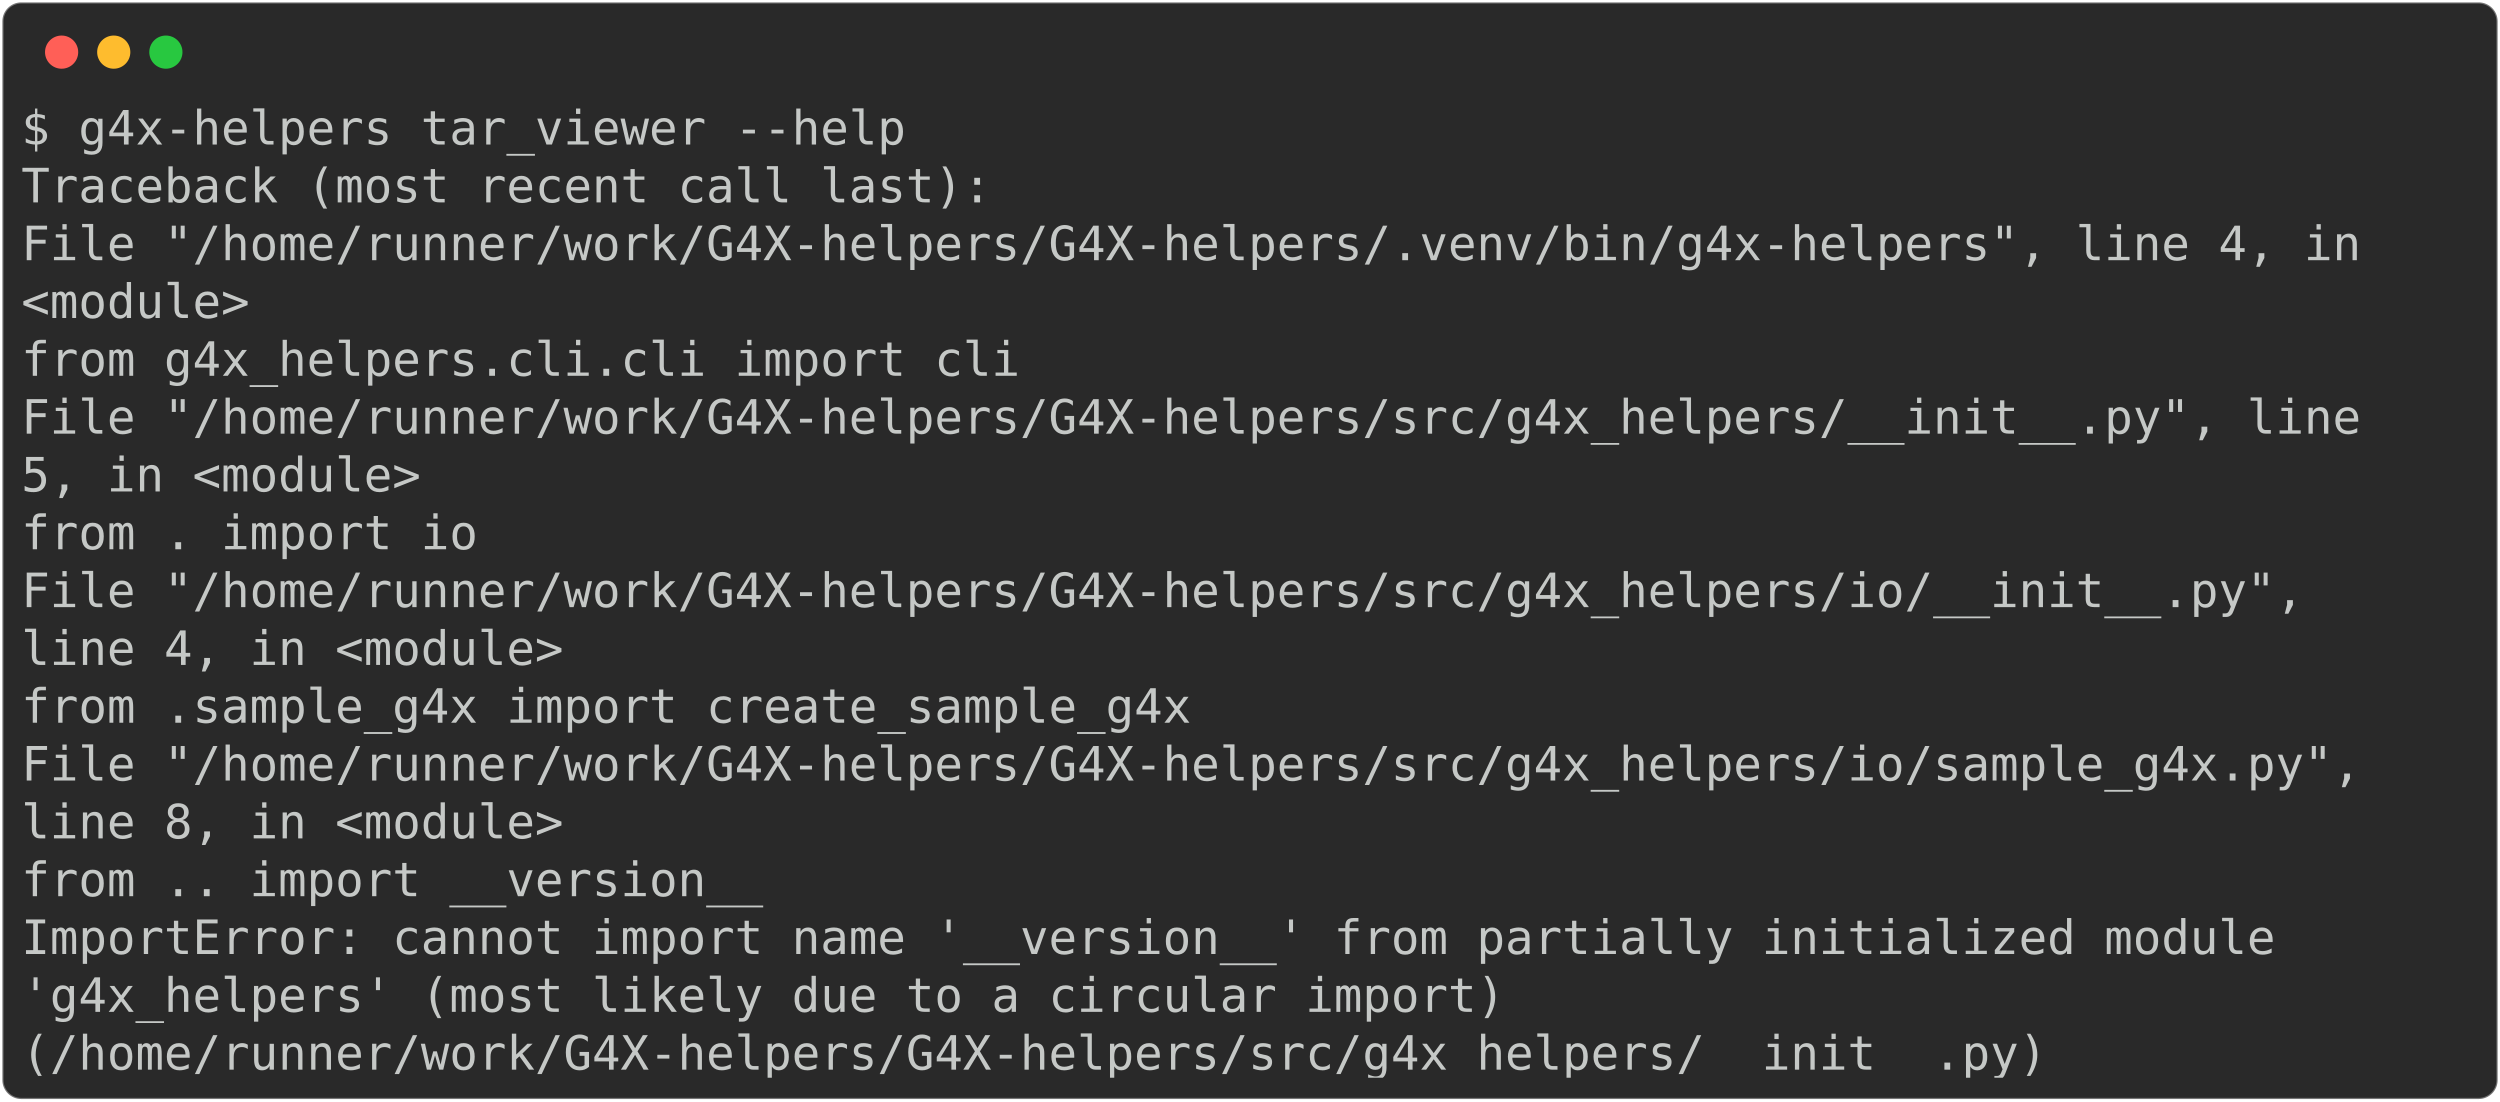
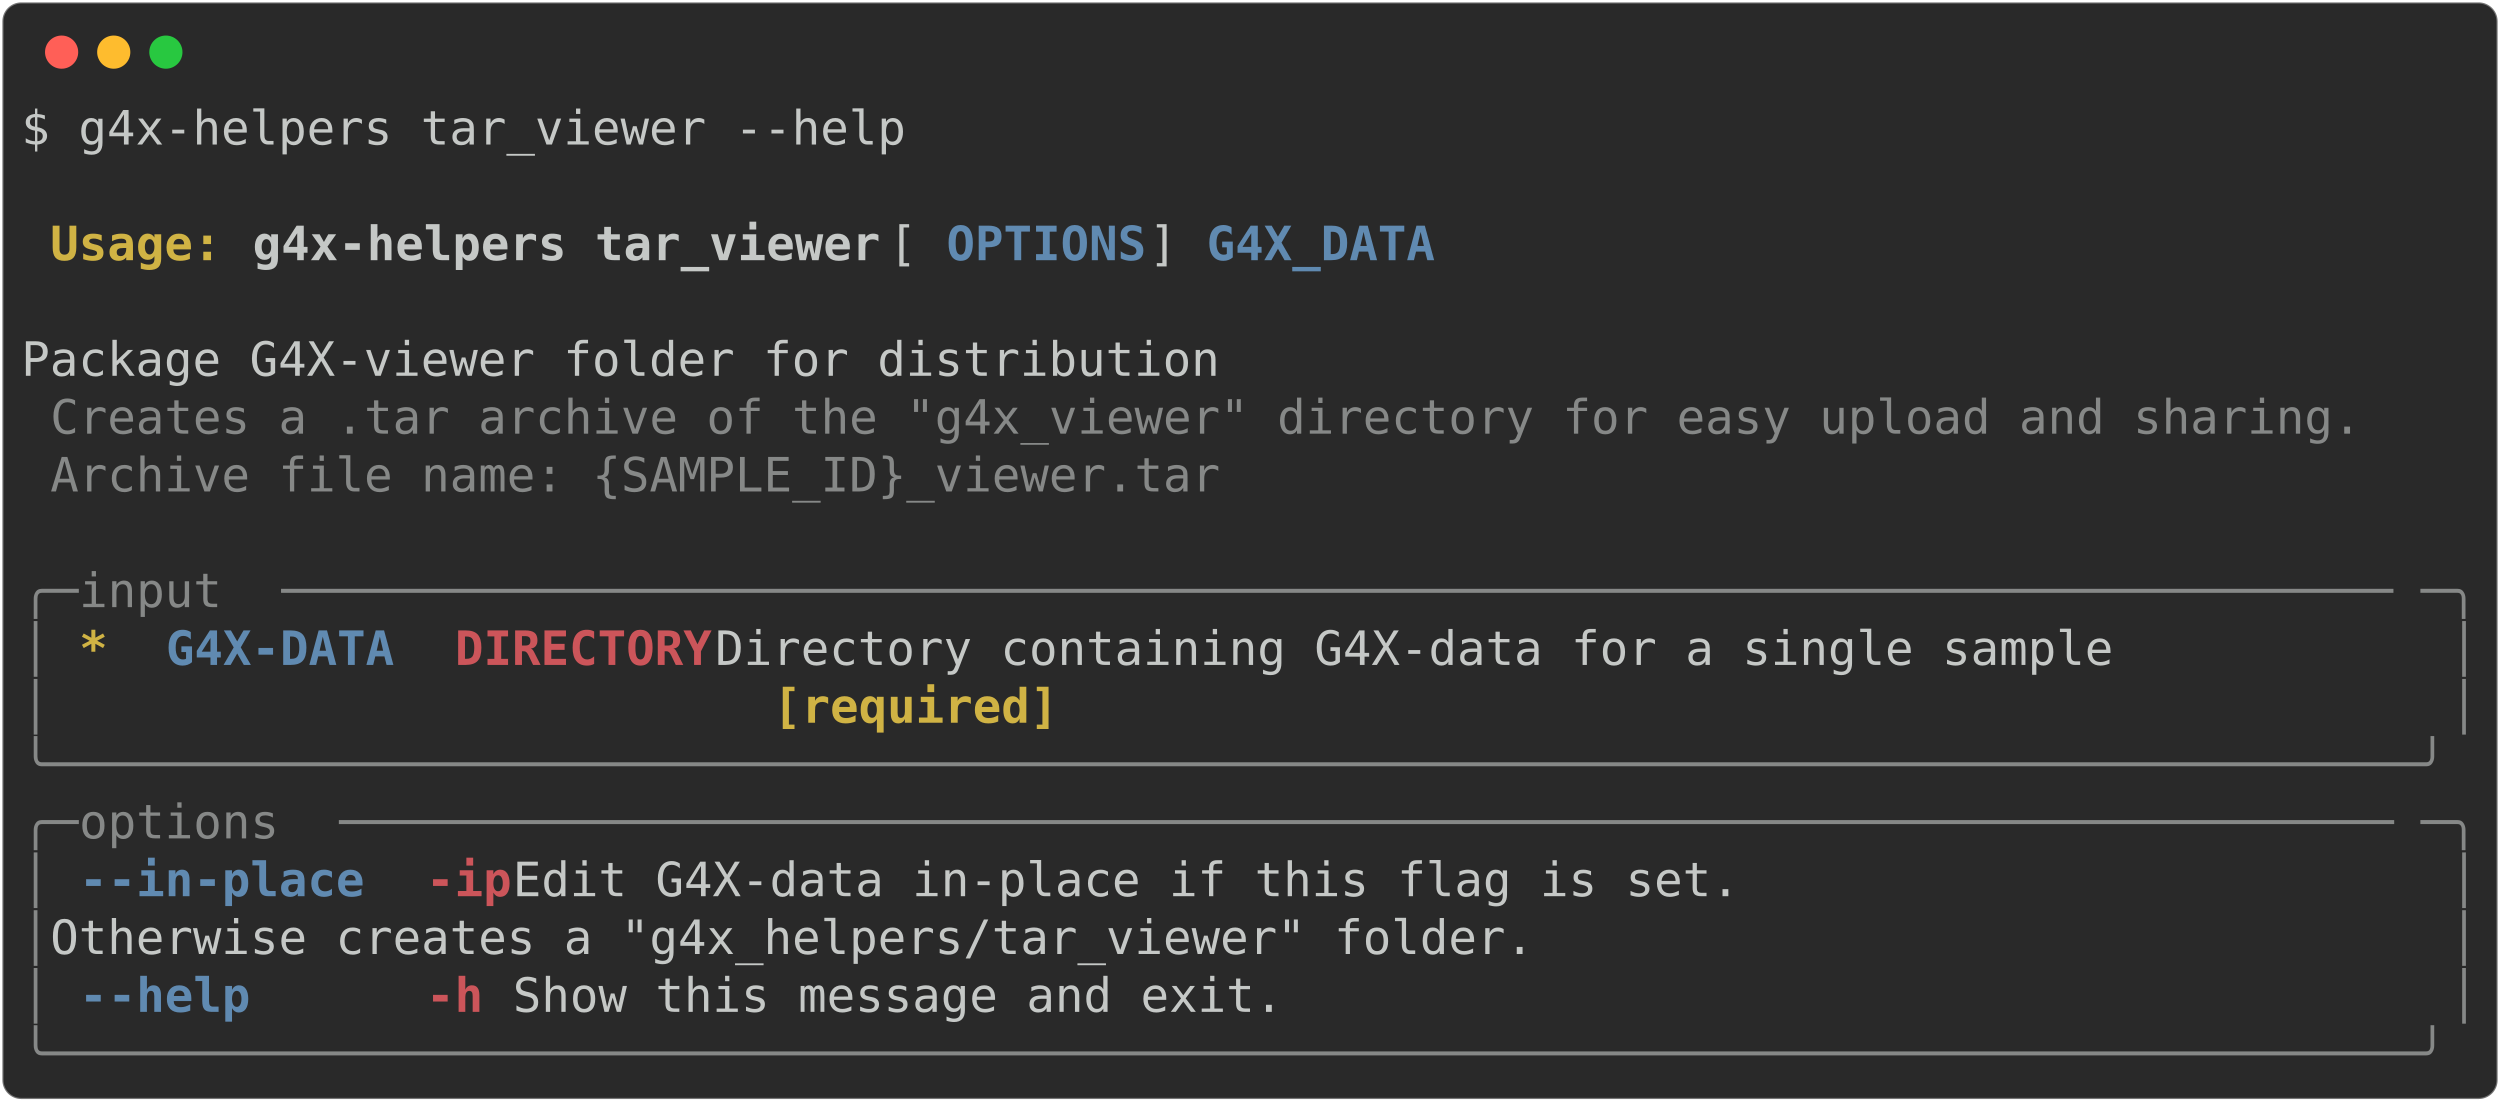
<svg xmlns="http://www.w3.org/2000/svg" class="rich-terminal" viewBox="0 0 1055 464.8">
  <style>

    @font-face {
        font-family: "Fira Code";
        src: local("FiraCode-Regular"),
                url("https://cdnjs.cloudflare.com/ajax/libs/firacode/6.2.0/woff2/FiraCode-Regular.woff2") format("woff2"),
                url("https://cdnjs.cloudflare.com/ajax/libs/firacode/6.2.0/woff/FiraCode-Regular.woff") format("woff");
        font-style: normal;
        font-weight: 400;
    }
    @font-face {
        font-family: "Fira Code";
        src: local("FiraCode-Bold"),
                url("https://cdnjs.cloudflare.com/ajax/libs/firacode/6.2.0/woff2/FiraCode-Bold.woff2") format("woff2"),
                url("https://cdnjs.cloudflare.com/ajax/libs/firacode/6.2.0/woff/FiraCode-Bold.woff") format("woff");
        font-style: bold;
        font-weight: 700;
    }

-     .terminal-28744289-matrix {
+     .terminal-3051840159-matrix {
        font-family: Fira Code, monospace;
        font-size: 20px;
        line-height: 24.4px;
        font-variant-east-asian: full-width;
    }

-     .terminal-28744289-title {
+     .terminal-3051840159-title {
        font-size: 18px;
        font-weight: bold;
        font-family: arial;
    }

-     .terminal-28744289-r1 { fill: #c5c8c6 }
+     .terminal-3051840159-r1 { fill: #c5c8c6 }
+ .terminal-3051840159-r2 { fill: #d0b344;font-weight: bold }
+ .terminal-3051840159-r3 { fill: #c5c8c6;font-weight: bold }
+ .terminal-3051840159-r4 { fill: #608ab1;font-weight: bold }
+ .terminal-3051840159-r5 { fill: #868887 }
+ .terminal-3051840159-r6 { fill: #cc555a;font-weight: bold }
    </style>
  <defs>
-     <clipPath id="terminal-28744289-clip-terminal">
+     <clipPath id="terminal-3051840159-clip-terminal">
      <rect x="0" y="0" width="1036.0" height="413.8" />
    </clipPath>
-     <clipPath id="terminal-28744289-line-0">
+     <clipPath id="terminal-3051840159-line-0">
      <rect x="0" y="1.5" width="1037" height="24.65" />
    </clipPath>
-     <clipPath id="terminal-28744289-line-1">
+     <clipPath id="terminal-3051840159-line-1">
      <rect x="0" y="25.9" width="1037" height="24.65" />
    </clipPath>
-     <clipPath id="terminal-28744289-line-2">
+     <clipPath id="terminal-3051840159-line-2">
      <rect x="0" y="50.3" width="1037" height="24.65" />
    </clipPath>
-     <clipPath id="terminal-28744289-line-3">
+     <clipPath id="terminal-3051840159-line-3">
      <rect x="0" y="74.7" width="1037" height="24.65" />
    </clipPath>
-     <clipPath id="terminal-28744289-line-4">
+     <clipPath id="terminal-3051840159-line-4">
      <rect x="0" y="99.1" width="1037" height="24.65" />
    </clipPath>
-     <clipPath id="terminal-28744289-line-5">
+     <clipPath id="terminal-3051840159-line-5">
      <rect x="0" y="123.5" width="1037" height="24.65" />
    </clipPath>
-     <clipPath id="terminal-28744289-line-6">
+     <clipPath id="terminal-3051840159-line-6">
      <rect x="0" y="147.9" width="1037" height="24.65" />
    </clipPath>
-     <clipPath id="terminal-28744289-line-7">
+     <clipPath id="terminal-3051840159-line-7">
      <rect x="0" y="172.3" width="1037" height="24.65" />
    </clipPath>
-     <clipPath id="terminal-28744289-line-8">
+     <clipPath id="terminal-3051840159-line-8">
      <rect x="0" y="196.7" width="1037" height="24.65" />
    </clipPath>
-     <clipPath id="terminal-28744289-line-9">
+     <clipPath id="terminal-3051840159-line-9">
      <rect x="0" y="221.1" width="1037" height="24.65" />
    </clipPath>
-     <clipPath id="terminal-28744289-line-10">
+     <clipPath id="terminal-3051840159-line-10">
      <rect x="0" y="245.5" width="1037" height="24.65" />
    </clipPath>
-     <clipPath id="terminal-28744289-line-11">
+     <clipPath id="terminal-3051840159-line-11">
      <rect x="0" y="269.9" width="1037" height="24.65" />
    </clipPath>
-     <clipPath id="terminal-28744289-line-12">
+     <clipPath id="terminal-3051840159-line-12">
      <rect x="0" y="294.3" width="1037" height="24.65" />
    </clipPath>
-     <clipPath id="terminal-28744289-line-13">
+     <clipPath id="terminal-3051840159-line-13">
      <rect x="0" y="318.7" width="1037" height="24.65" />
    </clipPath>
-     <clipPath id="terminal-28744289-line-14">
+     <clipPath id="terminal-3051840159-line-14">
      <rect x="0" y="343.1" width="1037" height="24.65" />
    </clipPath>
-     <clipPath id="terminal-28744289-line-15">
+     <clipPath id="terminal-3051840159-line-15">
      <rect x="0" y="367.5" width="1037" height="24.65" />
    </clipPath>
  </defs>
  <rect fill="#292929" stroke="rgba(255,255,255,0.35)" stroke-width="1" x="1" y="1" width="1053" height="462.8" rx="8" />
  <g transform="translate(26,22)">
    <circle cx="0" cy="0" r="7" fill="#ff5f57" />
    <circle cx="22" cy="0" r="7" fill="#febc2e" />
    <circle cx="44" cy="0" r="7" fill="#28c840" />
  </g>
-   <g transform="translate(9, 41)" clip-path="url(#terminal-28744289-clip-terminal)">
-     <g class="terminal-28744289-matrix">
-       <text class="terminal-28744289-r1" x="0" y="20" textLength="378.2" clip-path="url(#terminal-28744289-line-0)">$ g4x-helpers tar_viewer --help</text>
-       <text class="terminal-28744289-r1" x="1037" y="20" textLength="12.2" clip-path="url(#terminal-28744289-line-0)">
+   <g transform="translate(9, 41)" clip-path="url(#terminal-3051840159-clip-terminal)">
+     <g class="terminal-3051840159-matrix">
+       <text class="terminal-3051840159-r1" x="0" y="20" textLength="378.2" clip-path="url(#terminal-3051840159-line-0)">$ g4x-helpers tar_viewer --help</text>
+       <text class="terminal-3051840159-r1" x="1037" y="20" textLength="12.2" clip-path="url(#terminal-3051840159-line-0)">
</text>
-       <text class="terminal-28744289-r1" x="0" y="44.4" textLength="414.8" clip-path="url(#terminal-28744289-line-1)">Traceback (most recent call last):</text>
-       <text class="terminal-28744289-r1" x="1037" y="44.4" textLength="12.2" clip-path="url(#terminal-28744289-line-1)">
+       <text class="terminal-3051840159-r1" x="1037" y="44.4" textLength="12.2" clip-path="url(#terminal-3051840159-line-1)">
</text>
-       <text class="terminal-28744289-r1" x="0" y="68.8" textLength="1037" clip-path="url(#terminal-28744289-line-2)">  File "/home/runner/work/G4X-helpers/G4X-helpers/.venv/bin/g4x-helpers", line 4, in </text>
-       <text class="terminal-28744289-r1" x="1037" y="68.8" textLength="12.2" clip-path="url(#terminal-28744289-line-2)">
+       <text class="terminal-3051840159-r2" x="12.2" y="68.8" textLength="73.2" clip-path="url(#terminal-3051840159-line-2)">Usage:</text>
+       <text class="terminal-3051840159-r3" x="97.6" y="68.8" textLength="268.4" clip-path="url(#terminal-3051840159-line-2)">g4x-helpers tar_viewer</text>
+       <text class="terminal-3051840159-r1" x="366" y="68.8" textLength="24.4" clip-path="url(#terminal-3051840159-line-2)"> [</text>
+       <text class="terminal-3051840159-r4" x="390.4" y="68.8" textLength="85.4" clip-path="url(#terminal-3051840159-line-2)">OPTIONS</text>
+       <text class="terminal-3051840159-r1" x="475.8" y="68.8" textLength="24.4" clip-path="url(#terminal-3051840159-line-2)">] </text>
+       <text class="terminal-3051840159-r4" x="500.2" y="68.8" textLength="97.6" clip-path="url(#terminal-3051840159-line-2)">G4X_DATA</text>
+       <text class="terminal-3051840159-r1" x="1037" y="68.8" textLength="12.2" clip-path="url(#terminal-3051840159-line-2)">
</text>
-       <text class="terminal-28744289-r1" x="0" y="93.2" textLength="97.6" clip-path="url(#terminal-28744289-line-3)">&lt;module&gt;</text>
-       <text class="terminal-28744289-r1" x="1037" y="93.2" textLength="12.2" clip-path="url(#terminal-28744289-line-3)">
+       <text class="terminal-3051840159-r1" x="1037" y="93.2" textLength="12.2" clip-path="url(#terminal-3051840159-line-3)">
</text>
-       <text class="terminal-28744289-r1" x="0" y="117.6" textLength="475.8" clip-path="url(#terminal-28744289-line-4)">    from g4x_helpers.cli.cli import cli</text>
-       <text class="terminal-28744289-r1" x="1037" y="117.6" textLength="12.2" clip-path="url(#terminal-28744289-line-4)">
+       <text class="terminal-3051840159-r1" x="0" y="117.6" textLength="1037" clip-path="url(#terminal-3051840159-line-4)"> Package G4X-viewer folder for distribution                                          </text>
+       <text class="terminal-3051840159-r1" x="1037" y="117.6" textLength="12.2" clip-path="url(#terminal-3051840159-line-4)">
</text>
-       <text class="terminal-28744289-r1" x="0" y="142" textLength="1037" clip-path="url(#terminal-28744289-line-5)">  File "/home/runner/work/G4X-helpers/G4X-helpers/src/g4x_helpers/__init__.py", line </text>
-       <text class="terminal-28744289-r1" x="1037" y="142" textLength="12.2" clip-path="url(#terminal-28744289-line-5)">
+       <text class="terminal-3051840159-r5" x="12.2" y="142" textLength="988.2" clip-path="url(#terminal-3051840159-line-5)">Creates a .tar archive of the "g4x_viewer" directory for easy upload and sharing.</text>
+       <text class="terminal-3051840159-r1" x="1037" y="142" textLength="12.2" clip-path="url(#terminal-3051840159-line-5)">
</text>
-       <text class="terminal-28744289-r1" x="0" y="166.4" textLength="170.8" clip-path="url(#terminal-28744289-line-6)">5, in &lt;module&gt;</text>
-       <text class="terminal-28744289-r1" x="1037" y="166.4" textLength="12.2" clip-path="url(#terminal-28744289-line-6)">
+       <text class="terminal-3051840159-r5" x="12.2" y="166.4" textLength="500.2" clip-path="url(#terminal-3051840159-line-6)">Archive file name: {SAMPLE_ID}_viewer.tar</text>
+       <text class="terminal-3051840159-r1" x="1037" y="166.4" textLength="12.2" clip-path="url(#terminal-3051840159-line-6)">
</text>
-       <text class="terminal-28744289-r1" x="0" y="190.8" textLength="244" clip-path="url(#terminal-28744289-line-7)">    from . import io</text>
-       <text class="terminal-28744289-r1" x="1037" y="190.8" textLength="12.2" clip-path="url(#terminal-28744289-line-7)">
+       <text class="terminal-3051840159-r1" x="1037" y="190.8" textLength="12.2" clip-path="url(#terminal-3051840159-line-7)">
</text>
-       <text class="terminal-28744289-r1" x="0" y="215.2" textLength="1012.6" clip-path="url(#terminal-28744289-line-8)">  File "/home/runner/work/G4X-helpers/G4X-helpers/src/g4x_helpers/io/__init__.py", </text>
-       <text class="terminal-28744289-r1" x="1037" y="215.2" textLength="12.2" clip-path="url(#terminal-28744289-line-8)">
+       <text class="terminal-3051840159-r5" x="0" y="215.2" textLength="24.4" clip-path="url(#terminal-3051840159-line-8)">╭─</text>
+       <text class="terminal-3051840159-r5" x="24.4" y="215.2" textLength="85.4" clip-path="url(#terminal-3051840159-line-8)"> input </text>
+       <text class="terminal-3051840159-r5" x="109.8" y="215.2" textLength="902.8" clip-path="url(#terminal-3051840159-line-8)">──────────────────────────────────────────────────────────────────────────</text>
+       <text class="terminal-3051840159-r5" x="1012.6" y="215.2" textLength="24.4" clip-path="url(#terminal-3051840159-line-8)">─╮</text>
+       <text class="terminal-3051840159-r1" x="1037" y="215.2" textLength="12.2" clip-path="url(#terminal-3051840159-line-8)">
</text>
-       <text class="terminal-28744289-r1" x="0" y="239.6" textLength="231.8" clip-path="url(#terminal-28744289-line-9)">line 4, in &lt;module&gt;</text>
-       <text class="terminal-28744289-r1" x="1037" y="239.6" textLength="12.2" clip-path="url(#terminal-28744289-line-9)">
+       <text class="terminal-3051840159-r5" x="0" y="239.6" textLength="12.2" clip-path="url(#terminal-3051840159-line-9)">│</text>
+       <text class="terminal-3051840159-r2" x="24.4" y="239.6" textLength="12.2" clip-path="url(#terminal-3051840159-line-9)">*</text>
+       <text class="terminal-3051840159-r4" x="61" y="239.6" textLength="97.6" clip-path="url(#terminal-3051840159-line-9)">G4X-DATA</text>
+       <text class="terminal-3051840159-r6" x="183" y="239.6" textLength="109.8" clip-path="url(#terminal-3051840159-line-9)">DIRECTORY</text>
+       <text class="terminal-3051840159-r1" x="292.8" y="239.6" textLength="732" clip-path="url(#terminal-3051840159-line-9)">  Directory containing G4X-data for a single sample         </text>
+       <text class="terminal-3051840159-r5" x="1024.8" y="239.6" textLength="12.2" clip-path="url(#terminal-3051840159-line-9)">│</text>
+       <text class="terminal-3051840159-r1" x="1037" y="239.6" textLength="12.2" clip-path="url(#terminal-3051840159-line-9)">
</text>
-       <text class="terminal-28744289-r1" x="0" y="264" textLength="549" clip-path="url(#terminal-28744289-line-10)">    from .sample_g4x import create_sample_g4x</text>
-       <text class="terminal-28744289-r1" x="1037" y="264" textLength="12.2" clip-path="url(#terminal-28744289-line-10)">
+       <text class="terminal-3051840159-r5" x="0" y="264" textLength="12.2" clip-path="url(#terminal-3051840159-line-10)">│</text>
+       <text class="terminal-3051840159-r2" x="317.2" y="264" textLength="122" clip-path="url(#terminal-3051840159-line-10)">[required]</text>
+       <text class="terminal-3051840159-r5" x="1024.8" y="264" textLength="12.2" clip-path="url(#terminal-3051840159-line-10)">│</text>
+       <text class="terminal-3051840159-r1" x="1037" y="264" textLength="12.2" clip-path="url(#terminal-3051840159-line-10)">
</text>
-       <text class="terminal-28744289-r1" x="0" y="288.4" textLength="1037" clip-path="url(#terminal-28744289-line-11)">  File "/home/runner/work/G4X-helpers/G4X-helpers/src/g4x_helpers/io/sample_g4x.py", </text>
-       <text class="terminal-28744289-r1" x="1037" y="288.4" textLength="12.2" clip-path="url(#terminal-28744289-line-11)">
+       <text class="terminal-3051840159-r5" x="0" y="288.4" textLength="1037" clip-path="url(#terminal-3051840159-line-11)">╰───────────────────────────────────────────────────────────────────────────────────╯</text>
+       <text class="terminal-3051840159-r1" x="1037" y="288.4" textLength="12.2" clip-path="url(#terminal-3051840159-line-11)">
</text>
-       <text class="terminal-28744289-r1" x="0" y="312.8" textLength="231.8" clip-path="url(#terminal-28744289-line-12)">line 8, in &lt;module&gt;</text>
-       <text class="terminal-28744289-r1" x="1037" y="312.8" textLength="12.2" clip-path="url(#terminal-28744289-line-12)">
+       <text class="terminal-3051840159-r5" x="0" y="312.8" textLength="24.4" clip-path="url(#terminal-3051840159-line-12)">╭─</text>
+       <text class="terminal-3051840159-r5" x="24.4" y="312.8" textLength="109.8" clip-path="url(#terminal-3051840159-line-12)"> options </text>
+       <text class="terminal-3051840159-r5" x="134.2" y="312.8" textLength="878.4" clip-path="url(#terminal-3051840159-line-12)">────────────────────────────────────────────────────────────────────────</text>
+       <text class="terminal-3051840159-r5" x="1012.6" y="312.8" textLength="24.4" clip-path="url(#terminal-3051840159-line-12)">─╮</text>
+       <text class="terminal-3051840159-r1" x="1037" y="312.8" textLength="12.2" clip-path="url(#terminal-3051840159-line-12)">
</text>
-       <text class="terminal-28744289-r1" x="0" y="337.2" textLength="366" clip-path="url(#terminal-28744289-line-13)">    from .. import __version__</text>
-       <text class="terminal-28744289-r1" x="1037" y="337.2" textLength="12.2" clip-path="url(#terminal-28744289-line-13)">
+       <text class="terminal-3051840159-r5" x="0" y="337.2" textLength="12.2" clip-path="url(#terminal-3051840159-line-13)">│</text>
+       <text class="terminal-3051840159-r4" x="24.4" y="337.2" textLength="122" clip-path="url(#terminal-3051840159-line-13)">--in-place</text>
+       <text class="terminal-3051840159-r6" x="170.8" y="337.2" textLength="36.6" clip-path="url(#terminal-3051840159-line-13)">-ip</text>
+       <text class="terminal-3051840159-r1" x="207.4" y="337.2" textLength="817.4" clip-path="url(#terminal-3051840159-line-13)">  Edit G4X-data in-place if this flag is set.                      </text>
+       <text class="terminal-3051840159-r5" x="1024.8" y="337.2" textLength="12.2" clip-path="url(#terminal-3051840159-line-13)">│</text>
+       <text class="terminal-3051840159-r1" x="1037" y="337.2" textLength="12.2" clip-path="url(#terminal-3051840159-line-13)">
</text>
-       <text class="terminal-28744289-r1" x="0" y="361.6" textLength="976" clip-path="url(#terminal-28744289-line-14)">ImportError: cannot import name '__version__' from partially initialized module </text>
-       <text class="terminal-28744289-r1" x="1037" y="361.6" textLength="12.2" clip-path="url(#terminal-28744289-line-14)">
+       <text class="terminal-3051840159-r5" x="0" y="361.6" textLength="12.2" clip-path="url(#terminal-3051840159-line-14)">│</text>
+       <text class="terminal-3051840159-r1" x="12.2" y="361.6" textLength="1012.6" clip-path="url(#terminal-3051840159-line-14)">                  Otherwise creates a "g4x_helpers/tar_viewer" folder.             </text>
+       <text class="terminal-3051840159-r5" x="1024.8" y="361.6" textLength="12.2" clip-path="url(#terminal-3051840159-line-14)">│</text>
+       <text class="terminal-3051840159-r1" x="1037" y="361.6" textLength="12.2" clip-path="url(#terminal-3051840159-line-14)">
</text>
-       <text class="terminal-28744289-r1" x="0" y="386" textLength="646.6" clip-path="url(#terminal-28744289-line-15)">'g4x_helpers' (most likely due to a circular import) </text>
-       <text class="terminal-28744289-r1" x="1037" y="386" textLength="12.2" clip-path="url(#terminal-28744289-line-15)">
+       <text class="terminal-3051840159-r5" x="0" y="386" textLength="12.2" clip-path="url(#terminal-3051840159-line-15)">│</text>
+       <text class="terminal-3051840159-r4" x="24.4" y="386" textLength="122" clip-path="url(#terminal-3051840159-line-15)">--help    </text>
+       <text class="terminal-3051840159-r6" x="170.8" y="386" textLength="36.6" clip-path="url(#terminal-3051840159-line-15)">-h </text>
+       <text class="terminal-3051840159-r1" x="207.4" y="386" textLength="817.4" clip-path="url(#terminal-3051840159-line-15)">  Show this message and exit.                                      </text>
+       <text class="terminal-3051840159-r5" x="1024.8" y="386" textLength="12.2" clip-path="url(#terminal-3051840159-line-15)">│</text>
+       <text class="terminal-3051840159-r1" x="1037" y="386" textLength="12.2" clip-path="url(#terminal-3051840159-line-15)">
</text>
-       <text class="terminal-28744289-r1" x="0" y="410.4" textLength="866.2" clip-path="url(#terminal-28744289-line-16)">(/home/runner/work/G4X-helpers/G4X-helpers/src/g4x_helpers/__init__.py)</text>
-       <text class="terminal-28744289-r1" x="1037" y="410.4" textLength="12.2" clip-path="url(#terminal-28744289-line-16)">
+       <text class="terminal-3051840159-r5" x="0" y="410.4" textLength="1037" clip-path="url(#terminal-3051840159-line-16)">╰───────────────────────────────────────────────────────────────────────────────────╯</text>
+       <text class="terminal-3051840159-r1" x="1037" y="410.4" textLength="12.2" clip-path="url(#terminal-3051840159-line-16)">
</text>
    </g>
  </g>
</svg>
